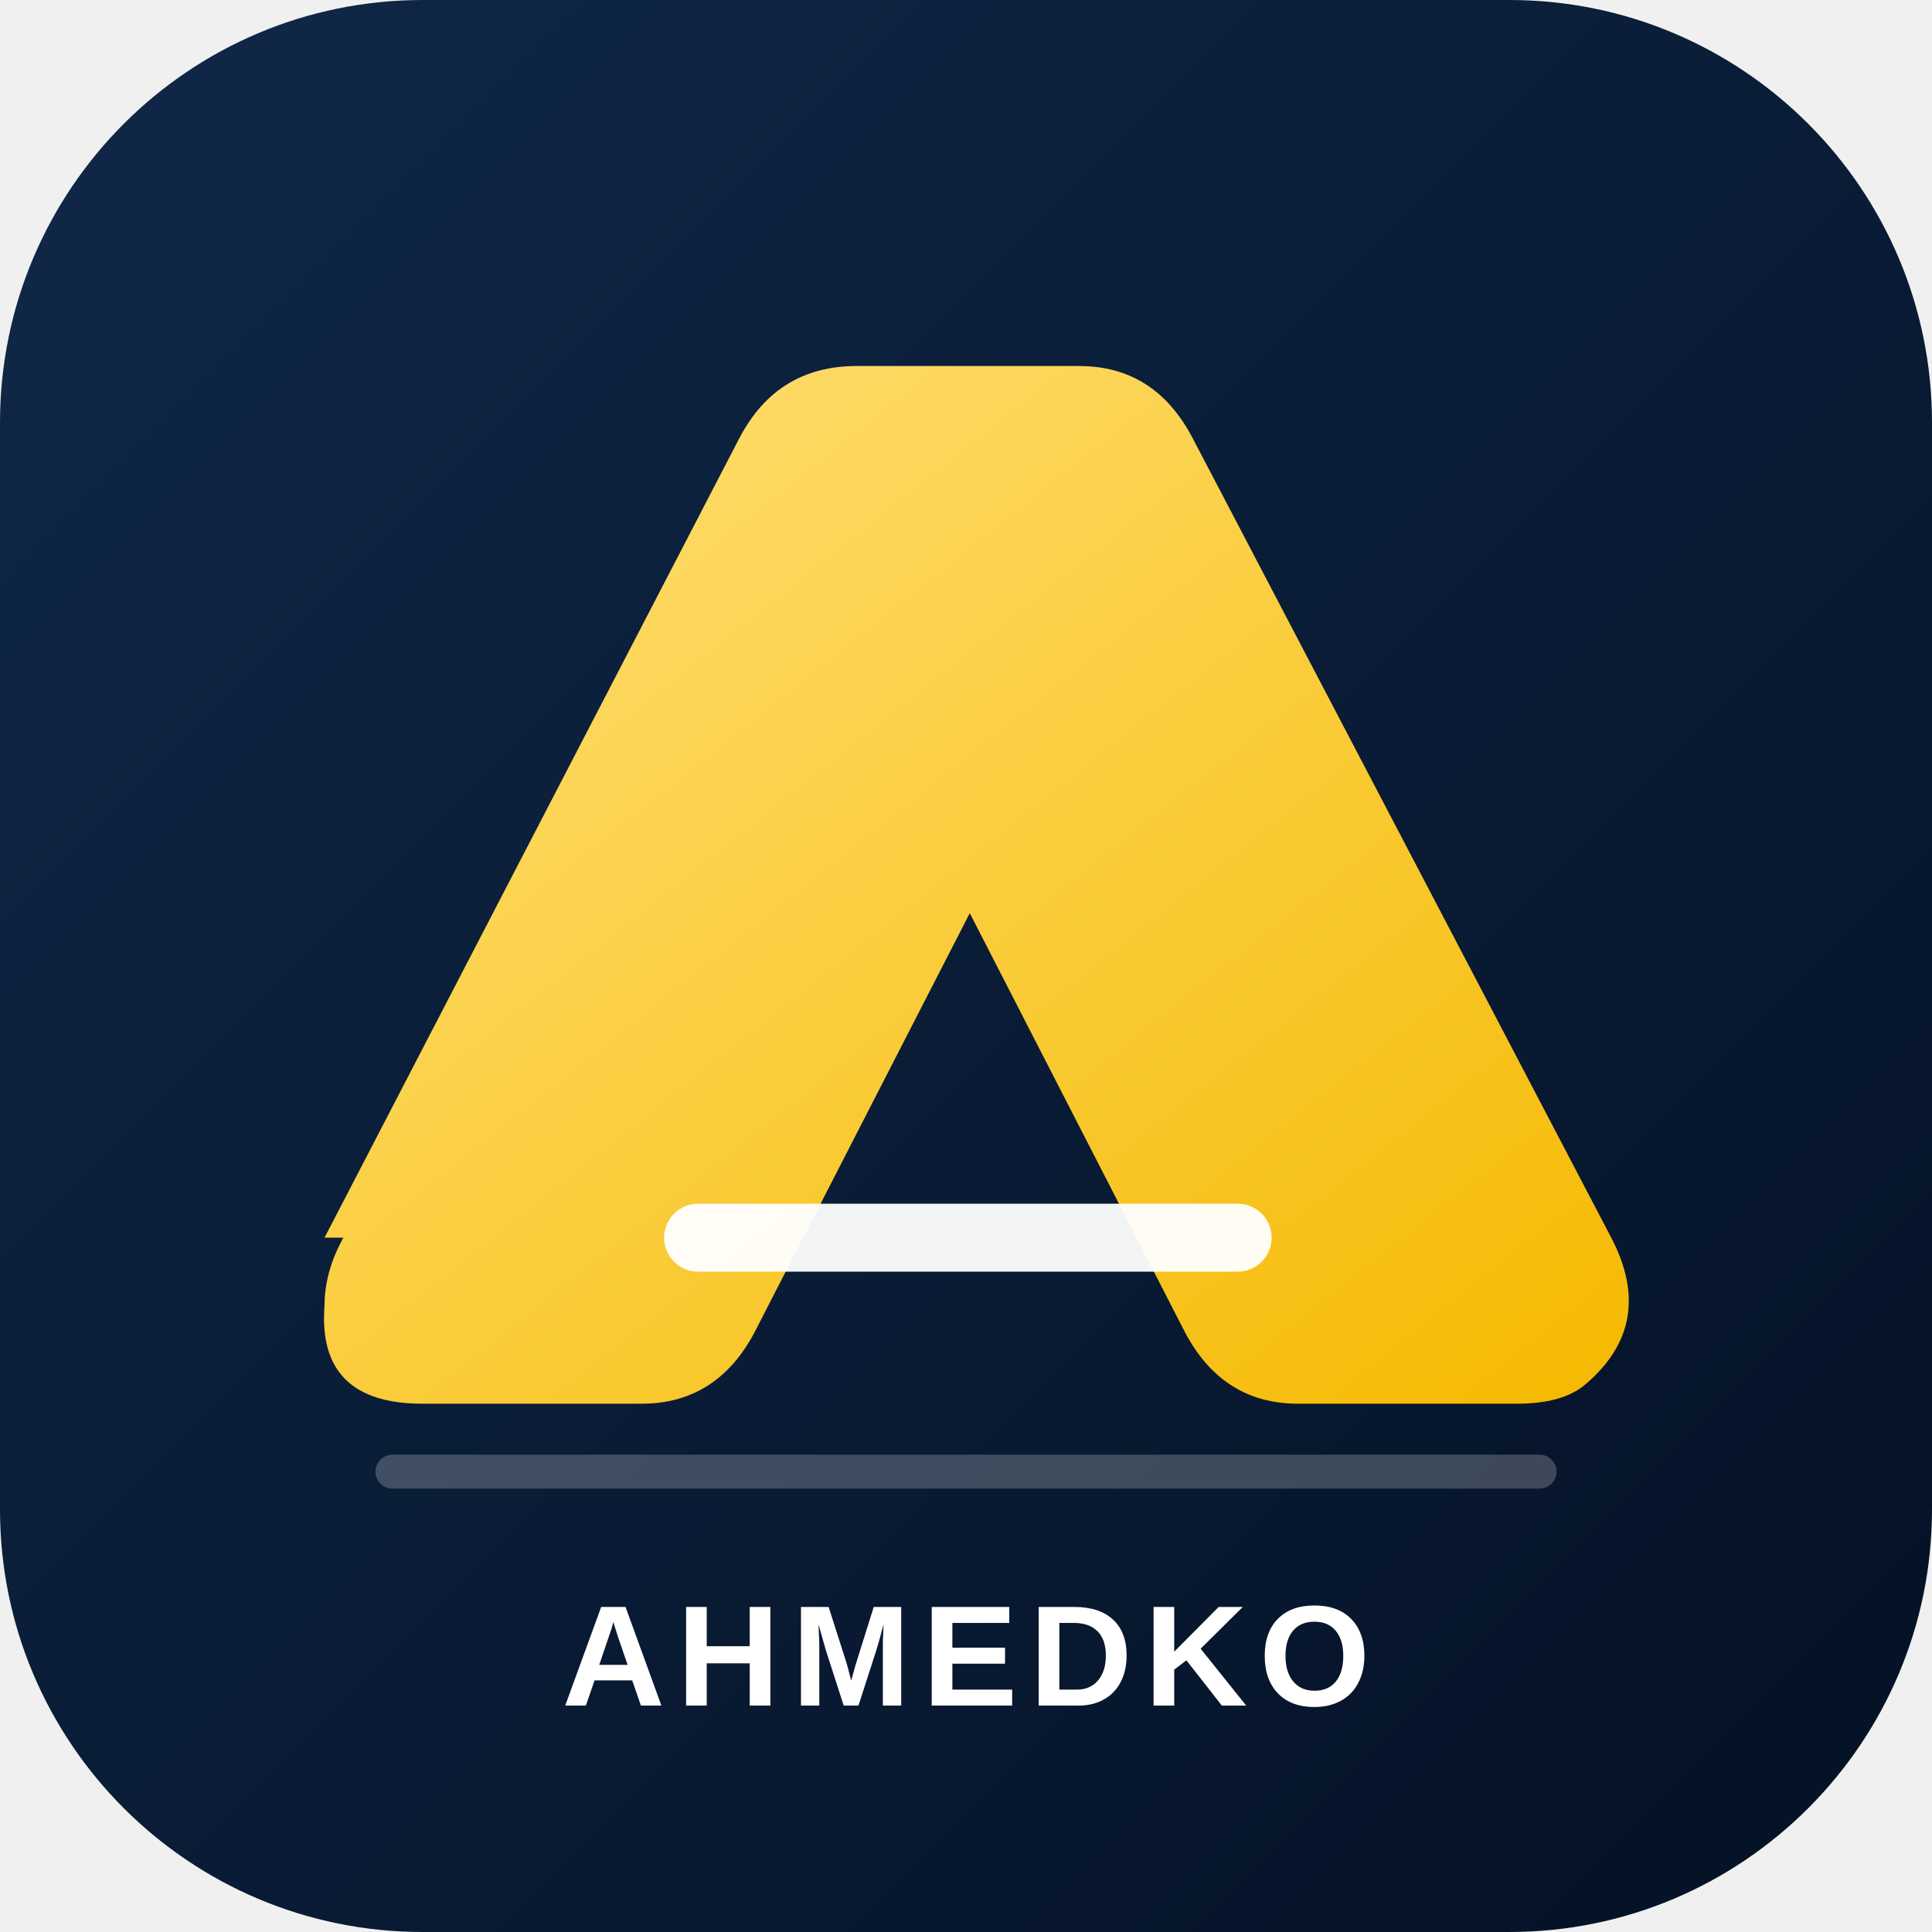
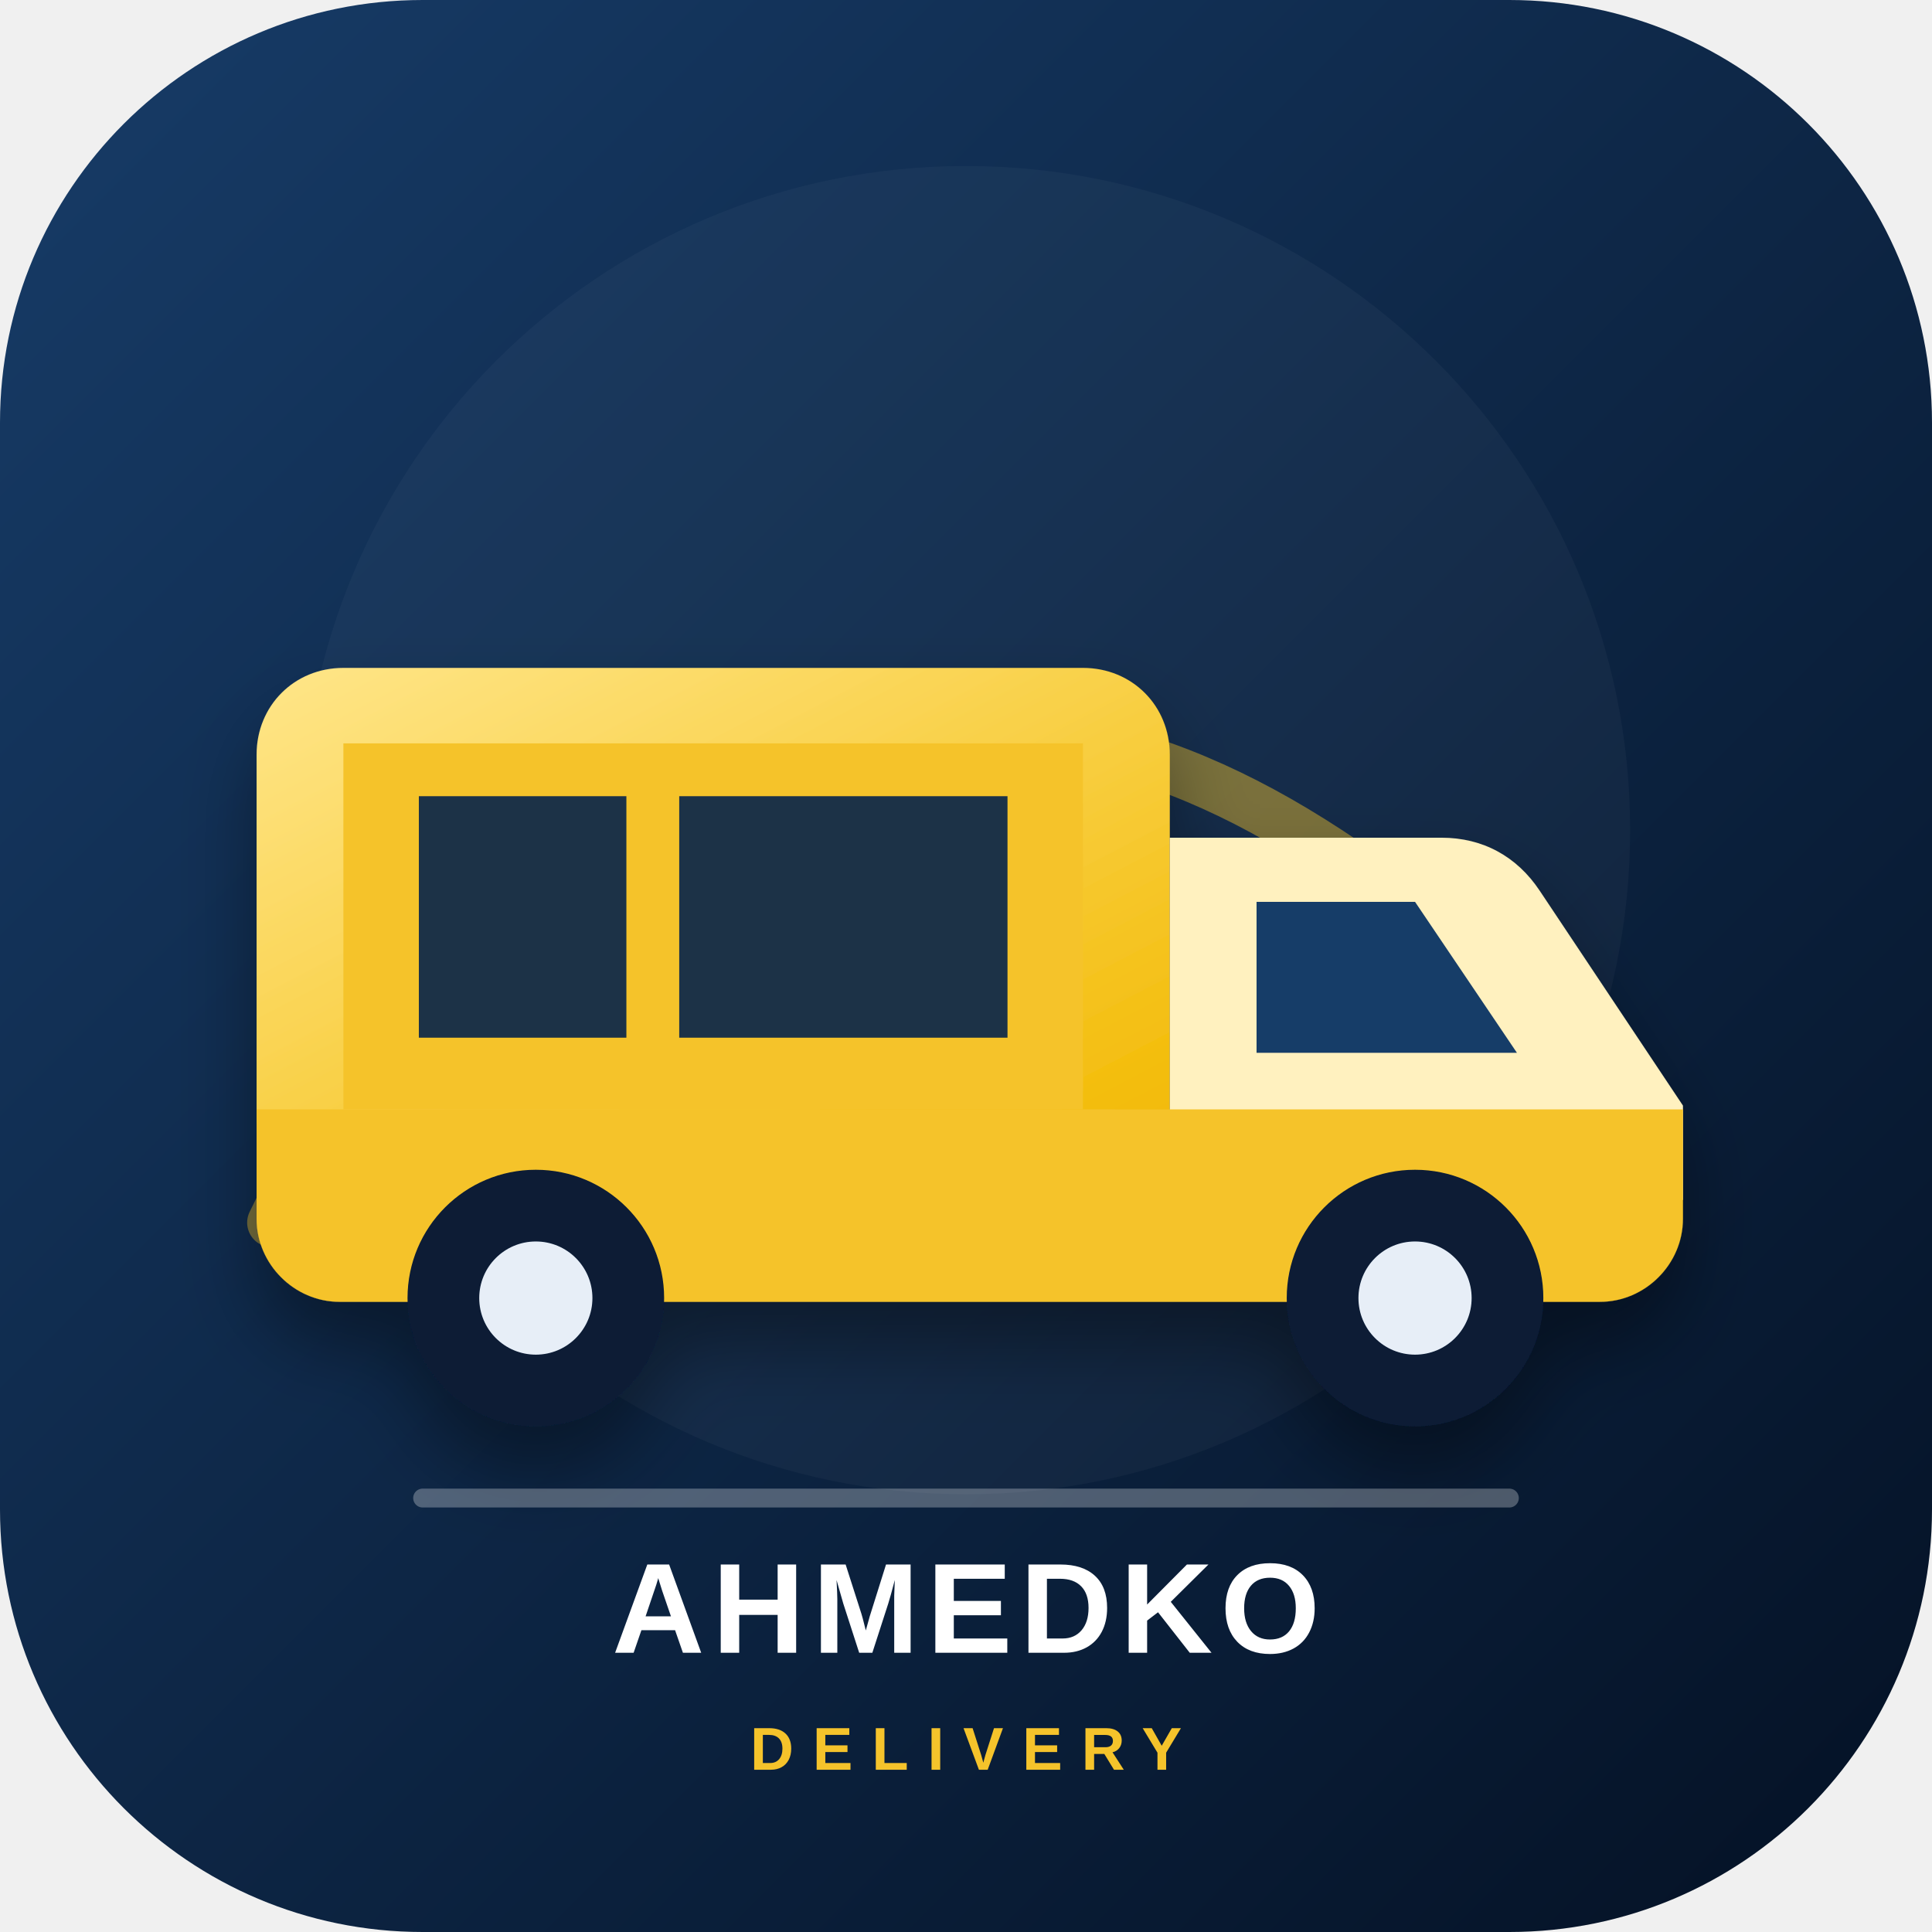
- <svg xmlns="http://www.w3.org/2000/svg" width="512" height="512" viewBox="0 0 512 512">
+ <svg xmlns="http://www.w3.org/2000/svg" width="512" height="512" viewBox="0 0 512 512" role="img" aria-labelledby="title desc">
  <defs>
-     <linearGradient id="g" x1="0" y1="0" x2="1" y2="1">
-       <stop stop-color="#102849" />
+     <linearGradient id="bg" x1="0" y1="0" x2="1" y2="1">
+       <stop stop-color="#173c68" />
      <stop offset="1" stop-color="#041124" />
    </linearGradient>
-     <linearGradient id="y" x1="0" y1="0" x2="1" y2="1">
-       <stop stop-color="#ffe17a" />
-       <stop offset="1" stop-color="#f5b900" />
+     <linearGradient id="gold" x1="0" y1="0" x2="0.9" y2="1">
+       <stop stop-color="#ffe68a" />
+       <stop offset="1" stop-color="#f2b900" />
    </linearGradient>
+     <filter id="shadow" x="-20%" y="-20%" width="140%" height="150%">
+       <feDropShadow dx="0" dy="12" stdDeviation="10" flood-color="#000" flood-opacity=".38" />
+     </filter>
  </defs>
-   <rect width="512" height="512" rx="112" fill="url(#g)" />
-   <path d="M86 328 196 116q10-19 31-19h59q20 0 30 19l111 212q12 23-7 39-6 5-18 5h-58q-20 0-30-19l-57-111-57 111q-10 19-30 19h-58q-28 0-26-26 0-9 5-18Z" fill="url(#y)" />
-   <path d="M185 328h143" stroke="#fff" stroke-width="18" stroke-linecap="round" opacity=".95" />
-   <path d="M104 390h304" stroke="#fff" stroke-width="9" stroke-linecap="round" opacity=".22" />
-   <text x="256" y="452" font-family="Arial,sans-serif" font-size="38" font-weight="900" text-anchor="middle" fill="#fff" letter-spacing="3">AHMEDKO</text>
+   <rect width="512" height="512" rx="112" fill="url(#bg)" />
+   <circle cx="256" cy="220" r="176" fill="#ffffff" opacity=".035" />
+   <path d="M72 324c38-78 93-121 162-129 54-6 96 11 145 50" fill="none" stroke="#f5c32b" stroke-width="13" stroke-linecap="round" opacity=".45" />
+   <g filter="url(#shadow)">
+     <path d="M91 177h196c13 0 23 10 23 23v118H91c-13 0-23-10-23-23V200c0-13 10-23 23-23Z" fill="url(#gold)" />
+     <path d="M310 222h72c11 0 20 5 26 14l38 57v25H310V222Z" fill="#fff1bf" />
+     <path d="M333 239h42l27 40h-69v-40Z" fill="#173c68" />
+     <path d="M91 197h196v97H91z" fill="#f5c32b" />
+     <path d="M111 211h55v64h-55zM180 211h87v64h-87z" fill="#102849" opacity=".93" />
+     <path d="M68 294h378v29c0 12-10 22-22 22H90c-12 0-22-10-22-22v-29Z" fill="#f5c32b" />
+     <circle cx="142" cy="344" r="34" fill="#071a35" />
+     <circle cx="142" cy="344" r="15" fill="#e7eef7" />
+     <circle cx="375" cy="344" r="34" fill="#071a35" />
+     <circle cx="375" cy="344" r="15" fill="#e7eef7" />
+   </g>
+   <path d="M112 397h288" stroke="#fff" stroke-width="5" stroke-linecap="round" opacity=".28" />
+   <text x="256" y="438" text-anchor="middle" font-family="Arial,sans-serif" font-size="34" font-weight="900" letter-spacing="2" fill="#fff">AHMEDKO</text>
+   <text x="256" y="469" text-anchor="middle" font-family="Arial,sans-serif" font-size="16" font-weight="700" letter-spacing="5" fill="#f5c32b">DELIVERY</text>
</svg>
